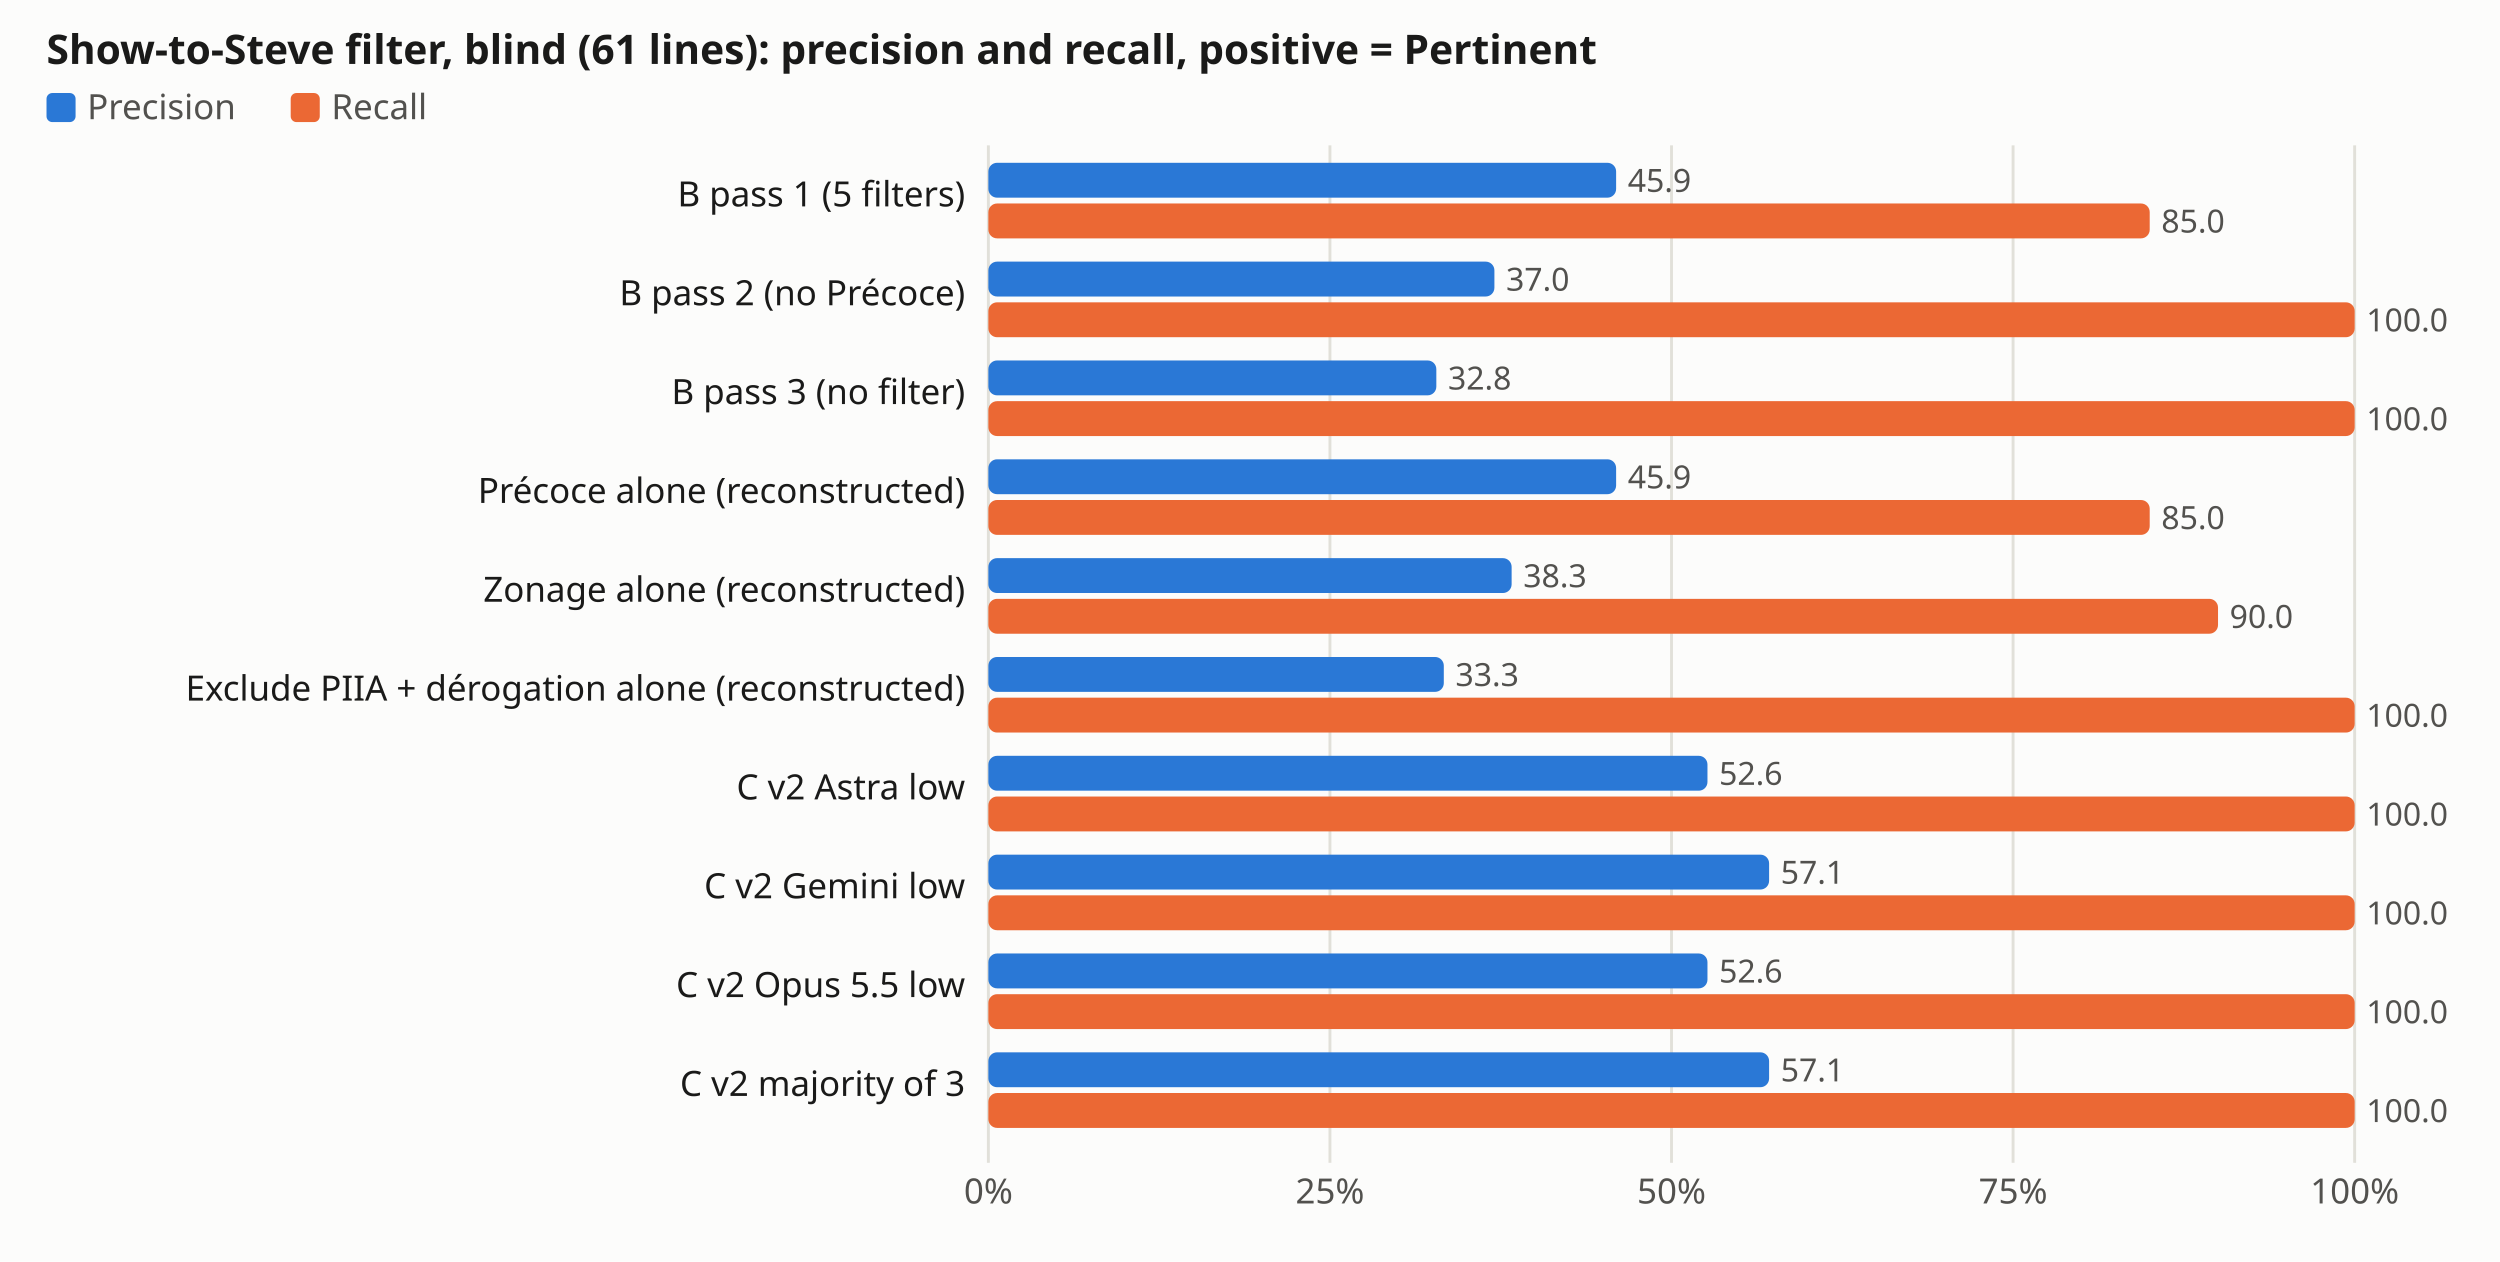
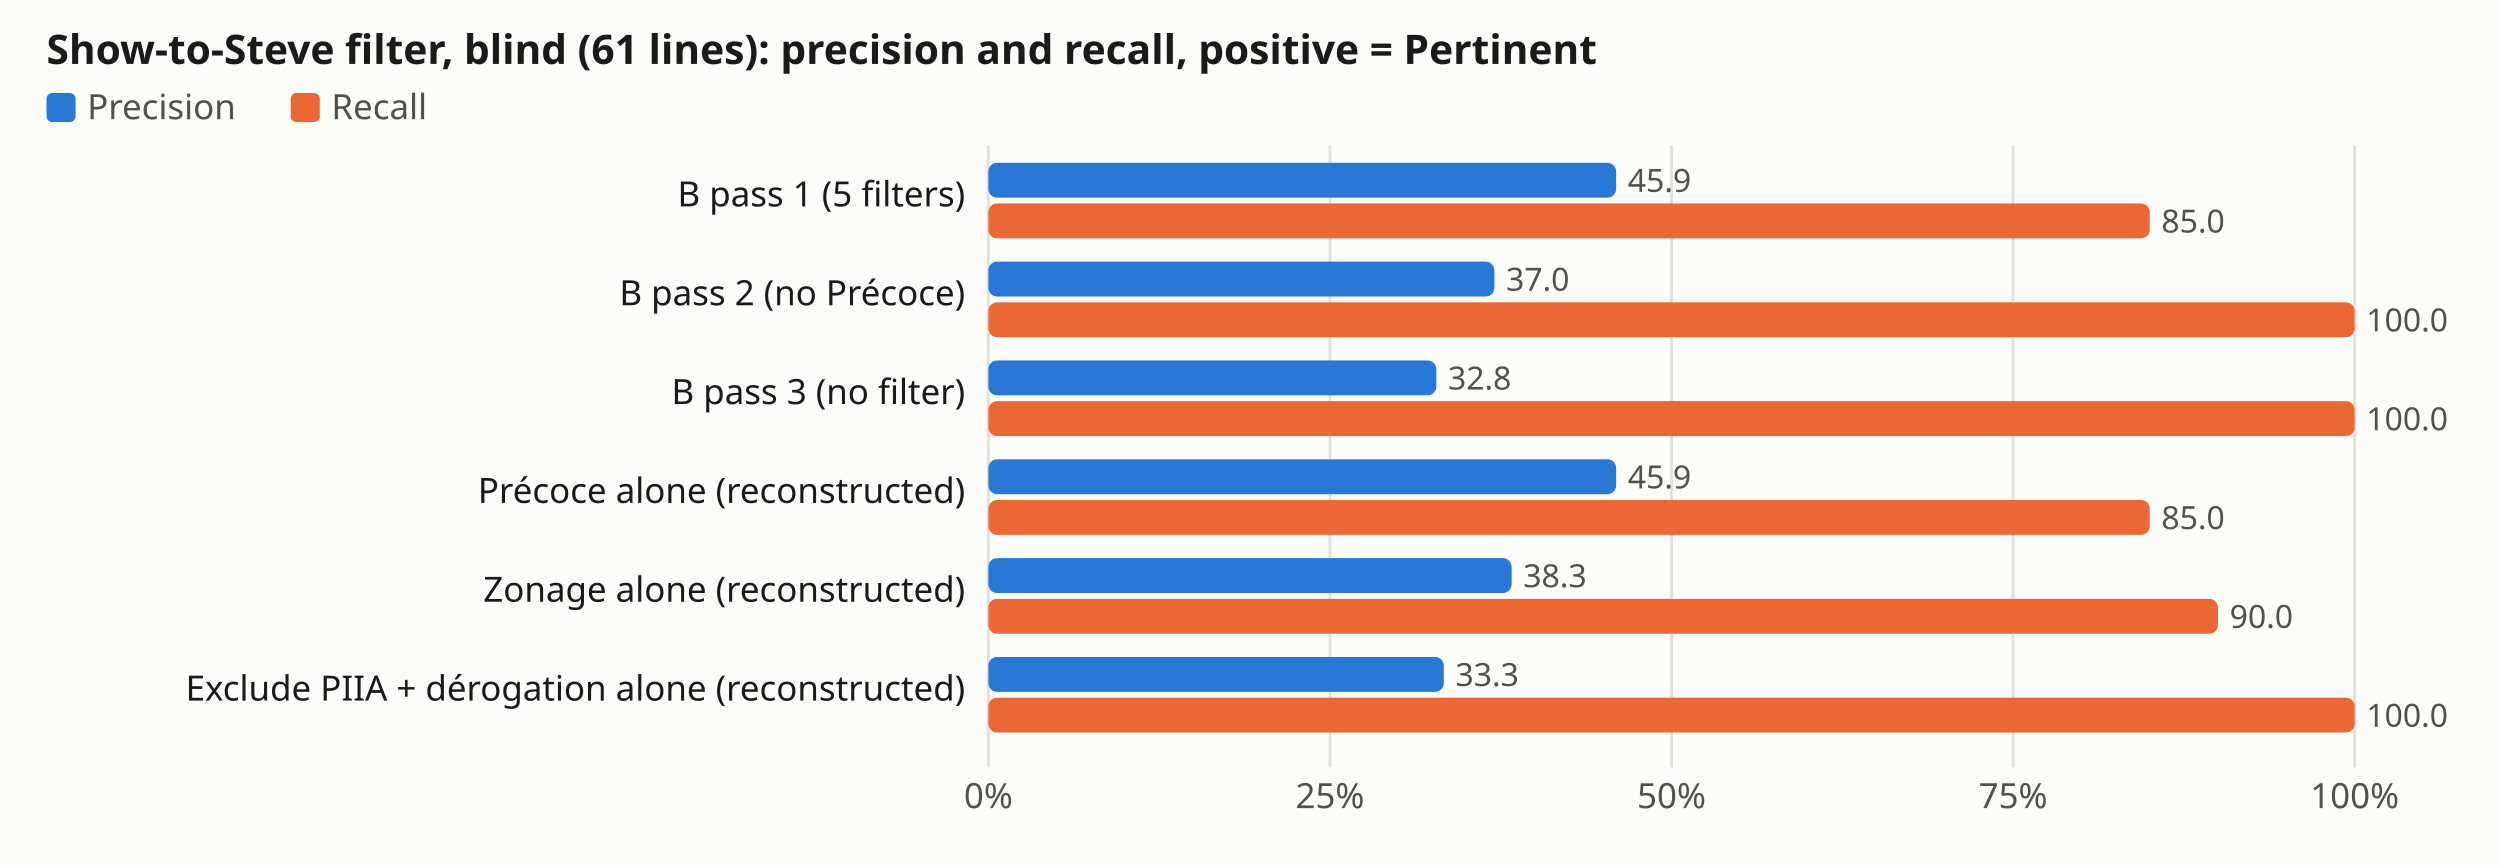
- <svg xmlns="http://www.w3.org/2000/svg" viewBox="0 0 860 434" width="860" height="434" font-family="system-ui, sans-serif" font-size="12">
-   <rect width="860" height="434" fill="#fcfcfb" />
+ <svg xmlns="http://www.w3.org/2000/svg" viewBox="0 0 860 298" width="860" height="298" font-family="system-ui, sans-serif" font-size="12">
+   <rect width="860" height="298" fill="#fcfcfb" />
  <text x="16" y="22" font-size="14" font-weight="600" fill="#1a1a19">Show-to-Steve filter, blind (61 lines): precision and recall, positive = Pertinent</text>
  <rect x="16" y="32" width="10" height="10" rx="2" fill="#2a78d6" />
  <text x="30" y="41" fill="#52514e">Precision</text>
  <rect x="100" y="32" width="10" height="10" rx="2" fill="#eb6834" />
  <text x="114" y="41" fill="#52514e">Recall</text>
-   <line x1="340" x2="340" y1="50" y2="400" stroke="#e1e0d9" />
-   <text x="340" y="414" text-anchor="middle" fill="#52514e">0%</text>
-   <line x1="457.5" x2="457.5" y1="50" y2="400" stroke="#e1e0d9" />
-   <text x="457.5" y="414" text-anchor="middle" fill="#52514e">25%</text>
-   <line x1="575" x2="575" y1="50" y2="400" stroke="#e1e0d9" />
-   <text x="575" y="414" text-anchor="middle" fill="#52514e">50%</text>
-   <line x1="692.5" x2="692.5" y1="50" y2="400" stroke="#e1e0d9" />
-   <text x="692.5" y="414" text-anchor="middle" fill="#52514e">75%</text>
-   <line x1="810" x2="810" y1="50" y2="400" stroke="#e1e0d9" />
-   <text x="810" y="414" text-anchor="middle" fill="#52514e">100%</text>
+   <line x1="340" x2="340" y1="50" y2="264" stroke="#e1e0d9" />
+   <text x="340" y="278" text-anchor="middle" fill="#52514e">0%</text>
+   <line x1="457.5" x2="457.5" y1="50" y2="264" stroke="#e1e0d9" />
+   <text x="457.5" y="278" text-anchor="middle" fill="#52514e">25%</text>
+   <line x1="575" x2="575" y1="50" y2="264" stroke="#e1e0d9" />
+   <text x="575" y="278" text-anchor="middle" fill="#52514e">50%</text>
+   <line x1="692.5" x2="692.5" y1="50" y2="264" stroke="#e1e0d9" />
+   <text x="692.5" y="278" text-anchor="middle" fill="#52514e">75%</text>
+   <line x1="810" x2="810" y1="50" y2="264" stroke="#e1e0d9" />
+   <text x="810" y="278" text-anchor="middle" fill="#52514e">100%</text>
  <text x="332" y="71" text-anchor="end" fill="#1a1a19">B pass 1 (5 filters)</text>
  <rect x="340" y="56" width="215.946" height="12" rx="3" fill="#2a78d6" />
  <text x="559.946" y="66" fill="#52514e" font-size="11">45.9</text>
  <rect x="340" y="70" width="399.5" height="12" rx="3" fill="#eb6834" />
  <text x="743.5" y="80" fill="#52514e" font-size="11">85.0</text>
  <text x="332" y="105" text-anchor="end" fill="#1a1a19">B pass 2 (no Précoce)</text>
  <rect x="340" y="90" width="174.074" height="12" rx="3" fill="#2a78d6" />
  <text x="518.074" y="100" fill="#52514e" font-size="11">37.0</text>
  <rect x="340" y="104" width="470" height="12" rx="3" fill="#eb6834" />
  <text x="814" y="114" fill="#52514e" font-size="11">100.0</text>
  <text x="332" y="139" text-anchor="end" fill="#1a1a19">B pass 3 (no filter)</text>
  <rect x="340" y="124" width="154.098" height="12" rx="3" fill="#2a78d6" />
  <text x="498.098" y="134" fill="#52514e" font-size="11">32.8</text>
  <rect x="340" y="138" width="470" height="12" rx="3" fill="#eb6834" />
  <text x="814" y="148" fill="#52514e" font-size="11">100.0</text>
  <text x="332" y="173" text-anchor="end" fill="#1a1a19">Précoce alone (reconstructed)</text>
  <rect x="340" y="158" width="215.946" height="12" rx="3" fill="#2a78d6" />
  <text x="559.946" y="168" fill="#52514e" font-size="11">45.9</text>
  <rect x="340" y="172" width="399.5" height="12" rx="3" fill="#eb6834" />
  <text x="743.5" y="182" fill="#52514e" font-size="11">85.0</text>
  <text x="332" y="207" text-anchor="end" fill="#1a1a19">Zonage alone (reconstructed)</text>
  <rect x="340" y="192" width="180" height="12" rx="3" fill="#2a78d6" />
  <text x="524" y="202" fill="#52514e" font-size="11">38.3</text>
  <rect x="340" y="206" width="423" height="12" rx="3" fill="#eb6834" />
  <text x="767" y="216" fill="#52514e" font-size="11">90.0</text>
  <text x="332" y="241" text-anchor="end" fill="#1a1a19">Exclude PIIA + dérogation alone (reconstructed)</text>
  <rect x="340" y="226" width="156.667" height="12" rx="3" fill="#2a78d6" />
  <text x="500.667" y="236" fill="#52514e" font-size="11">33.3</text>
  <rect x="340" y="240" width="470" height="12" rx="3" fill="#eb6834" />
  <text x="814" y="250" fill="#52514e" font-size="11">100.0</text>
-   <text x="332" y="275" text-anchor="end" fill="#1a1a19">C v2 Astra low</text>
-   <rect x="340" y="260" width="247.368" height="12" rx="3" fill="#2a78d6" />
-   <text x="591.368" y="270" fill="#52514e" font-size="11">52.6</text>
-   <rect x="340" y="274" width="470" height="12" rx="3" fill="#eb6834" />
-   <text x="814" y="284" fill="#52514e" font-size="11">100.0</text>
-   <text x="332" y="309" text-anchor="end" fill="#1a1a19">C v2 Gemini low</text>
-   <rect x="340" y="294" width="268.571" height="12" rx="3" fill="#2a78d6" />
-   <text x="612.571" y="304" fill="#52514e" font-size="11">57.1</text>
-   <rect x="340" y="308" width="470" height="12" rx="3" fill="#eb6834" />
-   <text x="814" y="318" fill="#52514e" font-size="11">100.0</text>
-   <text x="332" y="343" text-anchor="end" fill="#1a1a19">C v2 Opus 5.5 low</text>
-   <rect x="340" y="328" width="247.368" height="12" rx="3" fill="#2a78d6" />
-   <text x="591.368" y="338" fill="#52514e" font-size="11">52.6</text>
-   <rect x="340" y="342" width="470" height="12" rx="3" fill="#eb6834" />
-   <text x="814" y="352" fill="#52514e" font-size="11">100.0</text>
-   <text x="332" y="377" text-anchor="end" fill="#1a1a19">C v2 majority of 3</text>
-   <rect x="340" y="362" width="268.571" height="12" rx="3" fill="#2a78d6" />
-   <text x="612.571" y="372" fill="#52514e" font-size="11">57.1</text>
-   <rect x="340" y="376" width="470" height="12" rx="3" fill="#eb6834" />
-   <text x="814" y="386" fill="#52514e" font-size="11">100.0</text>
</svg>
